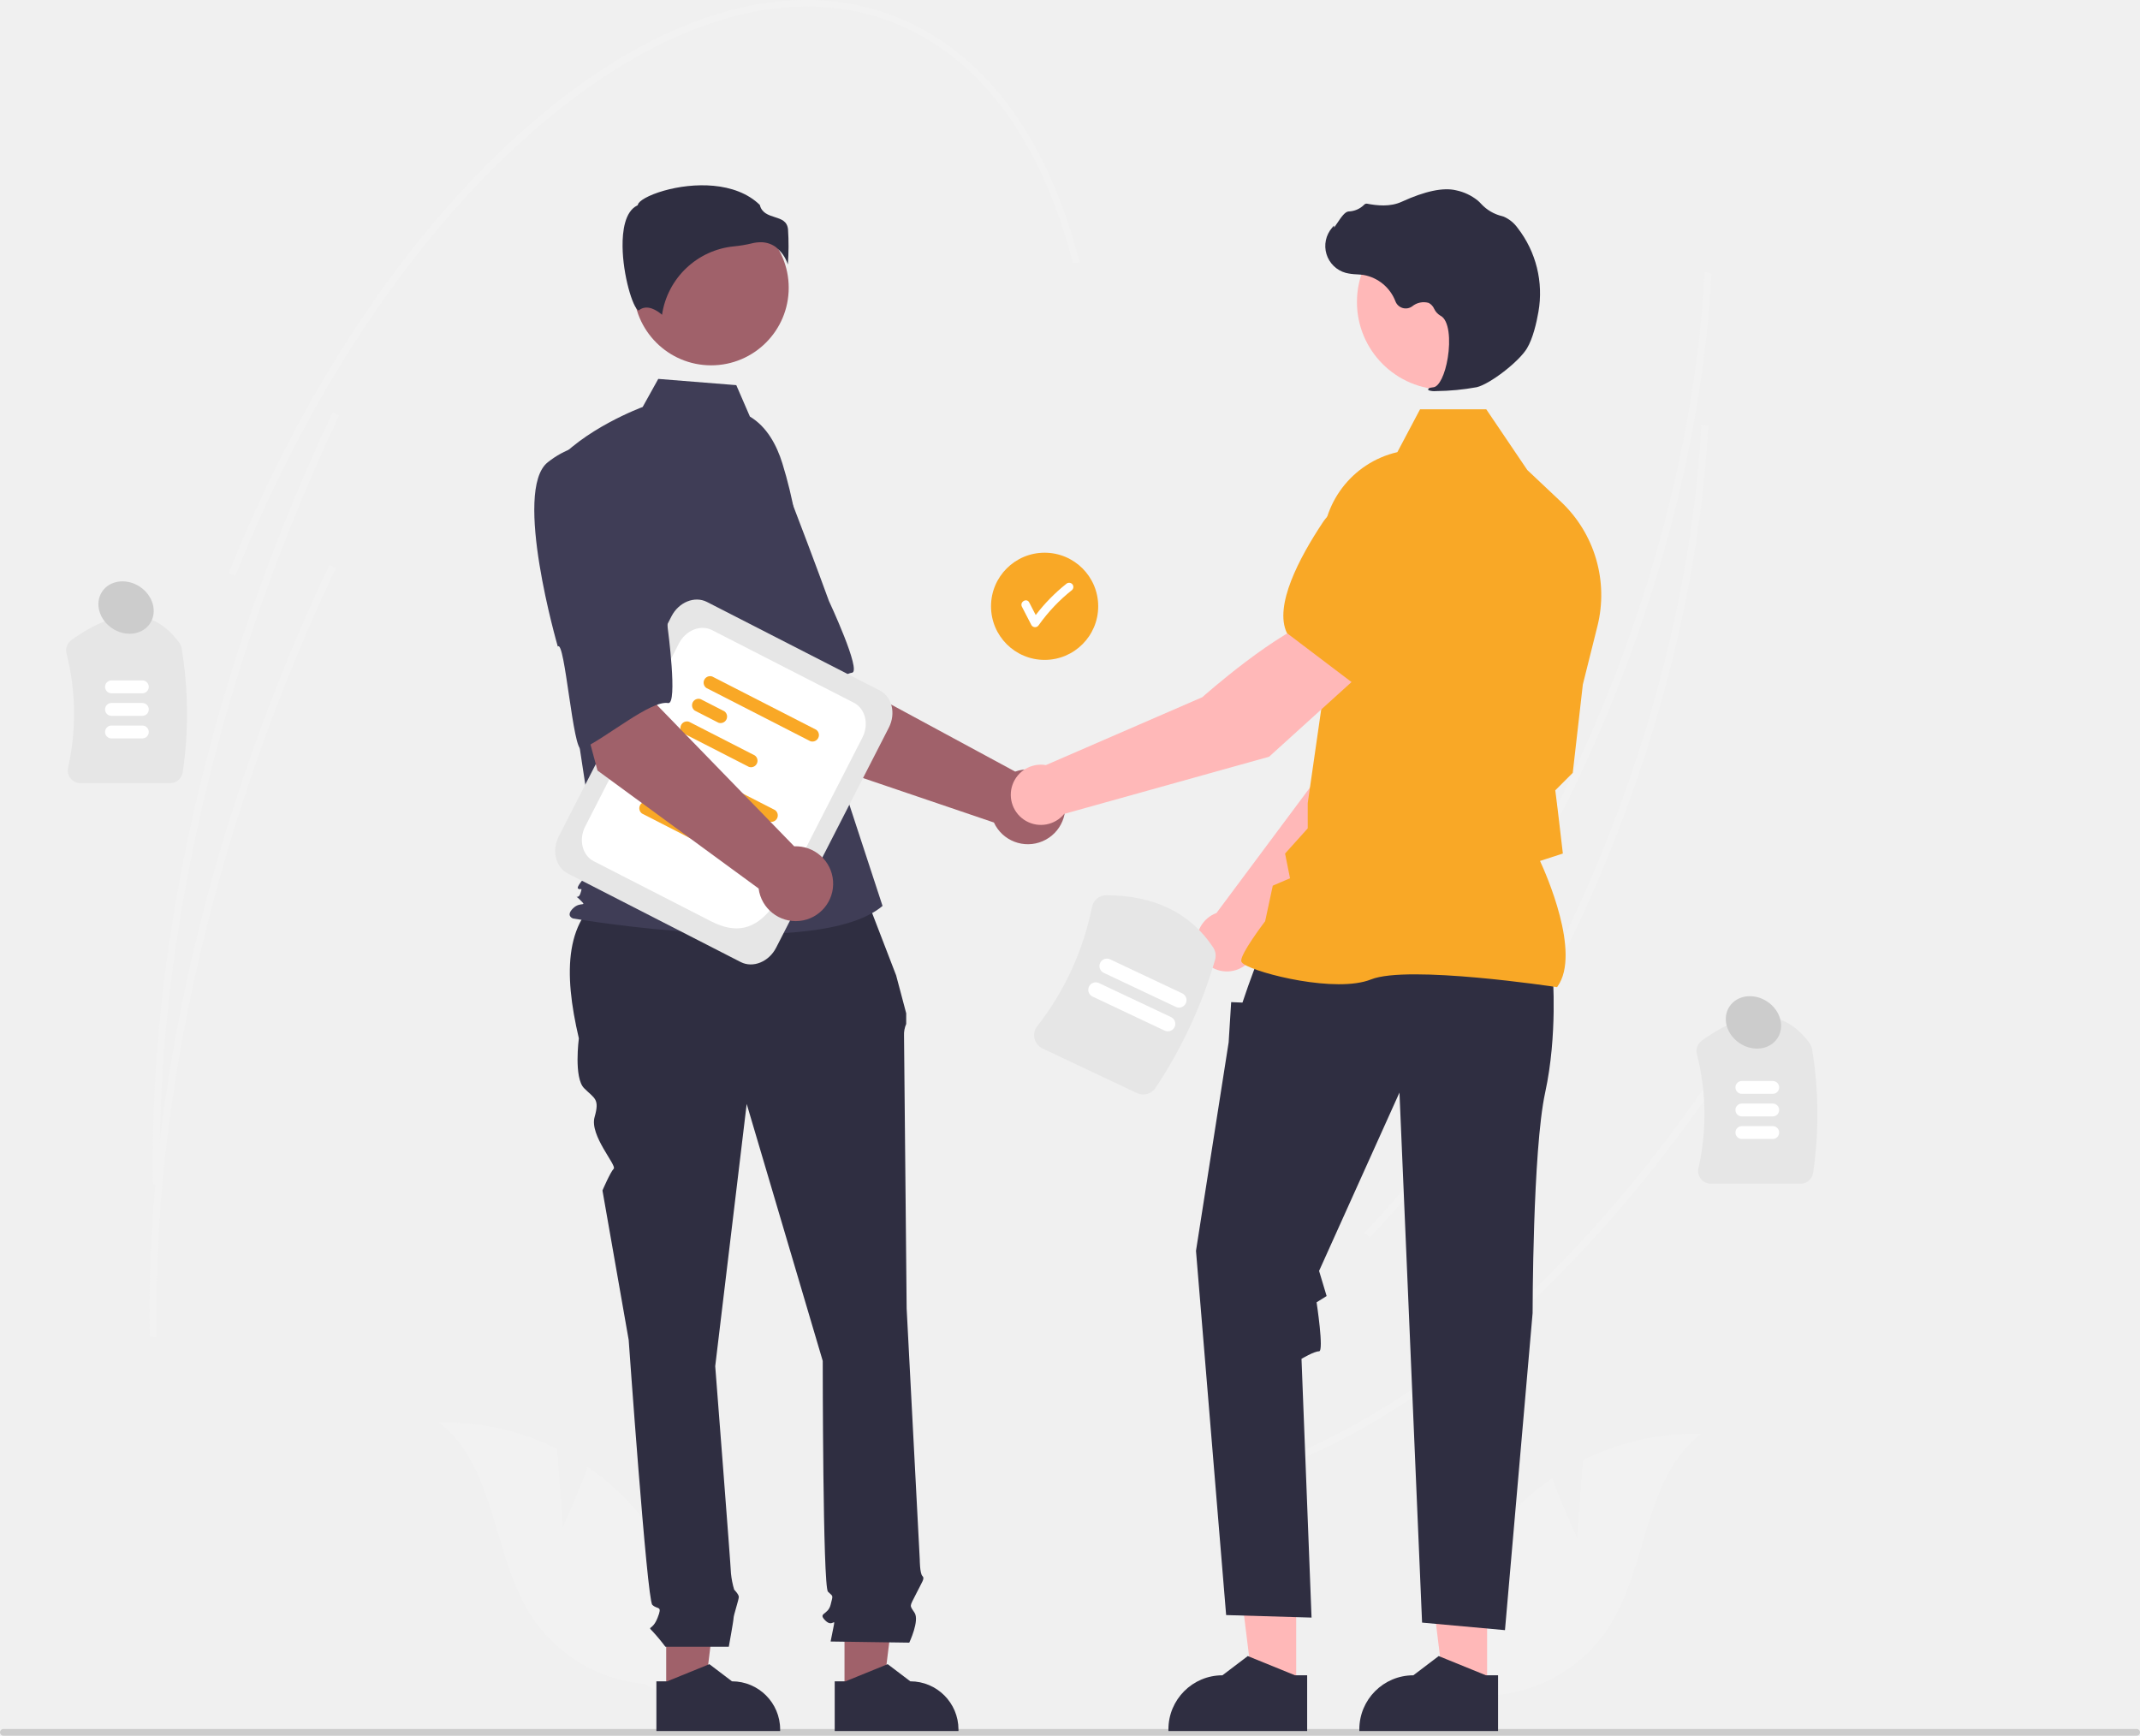
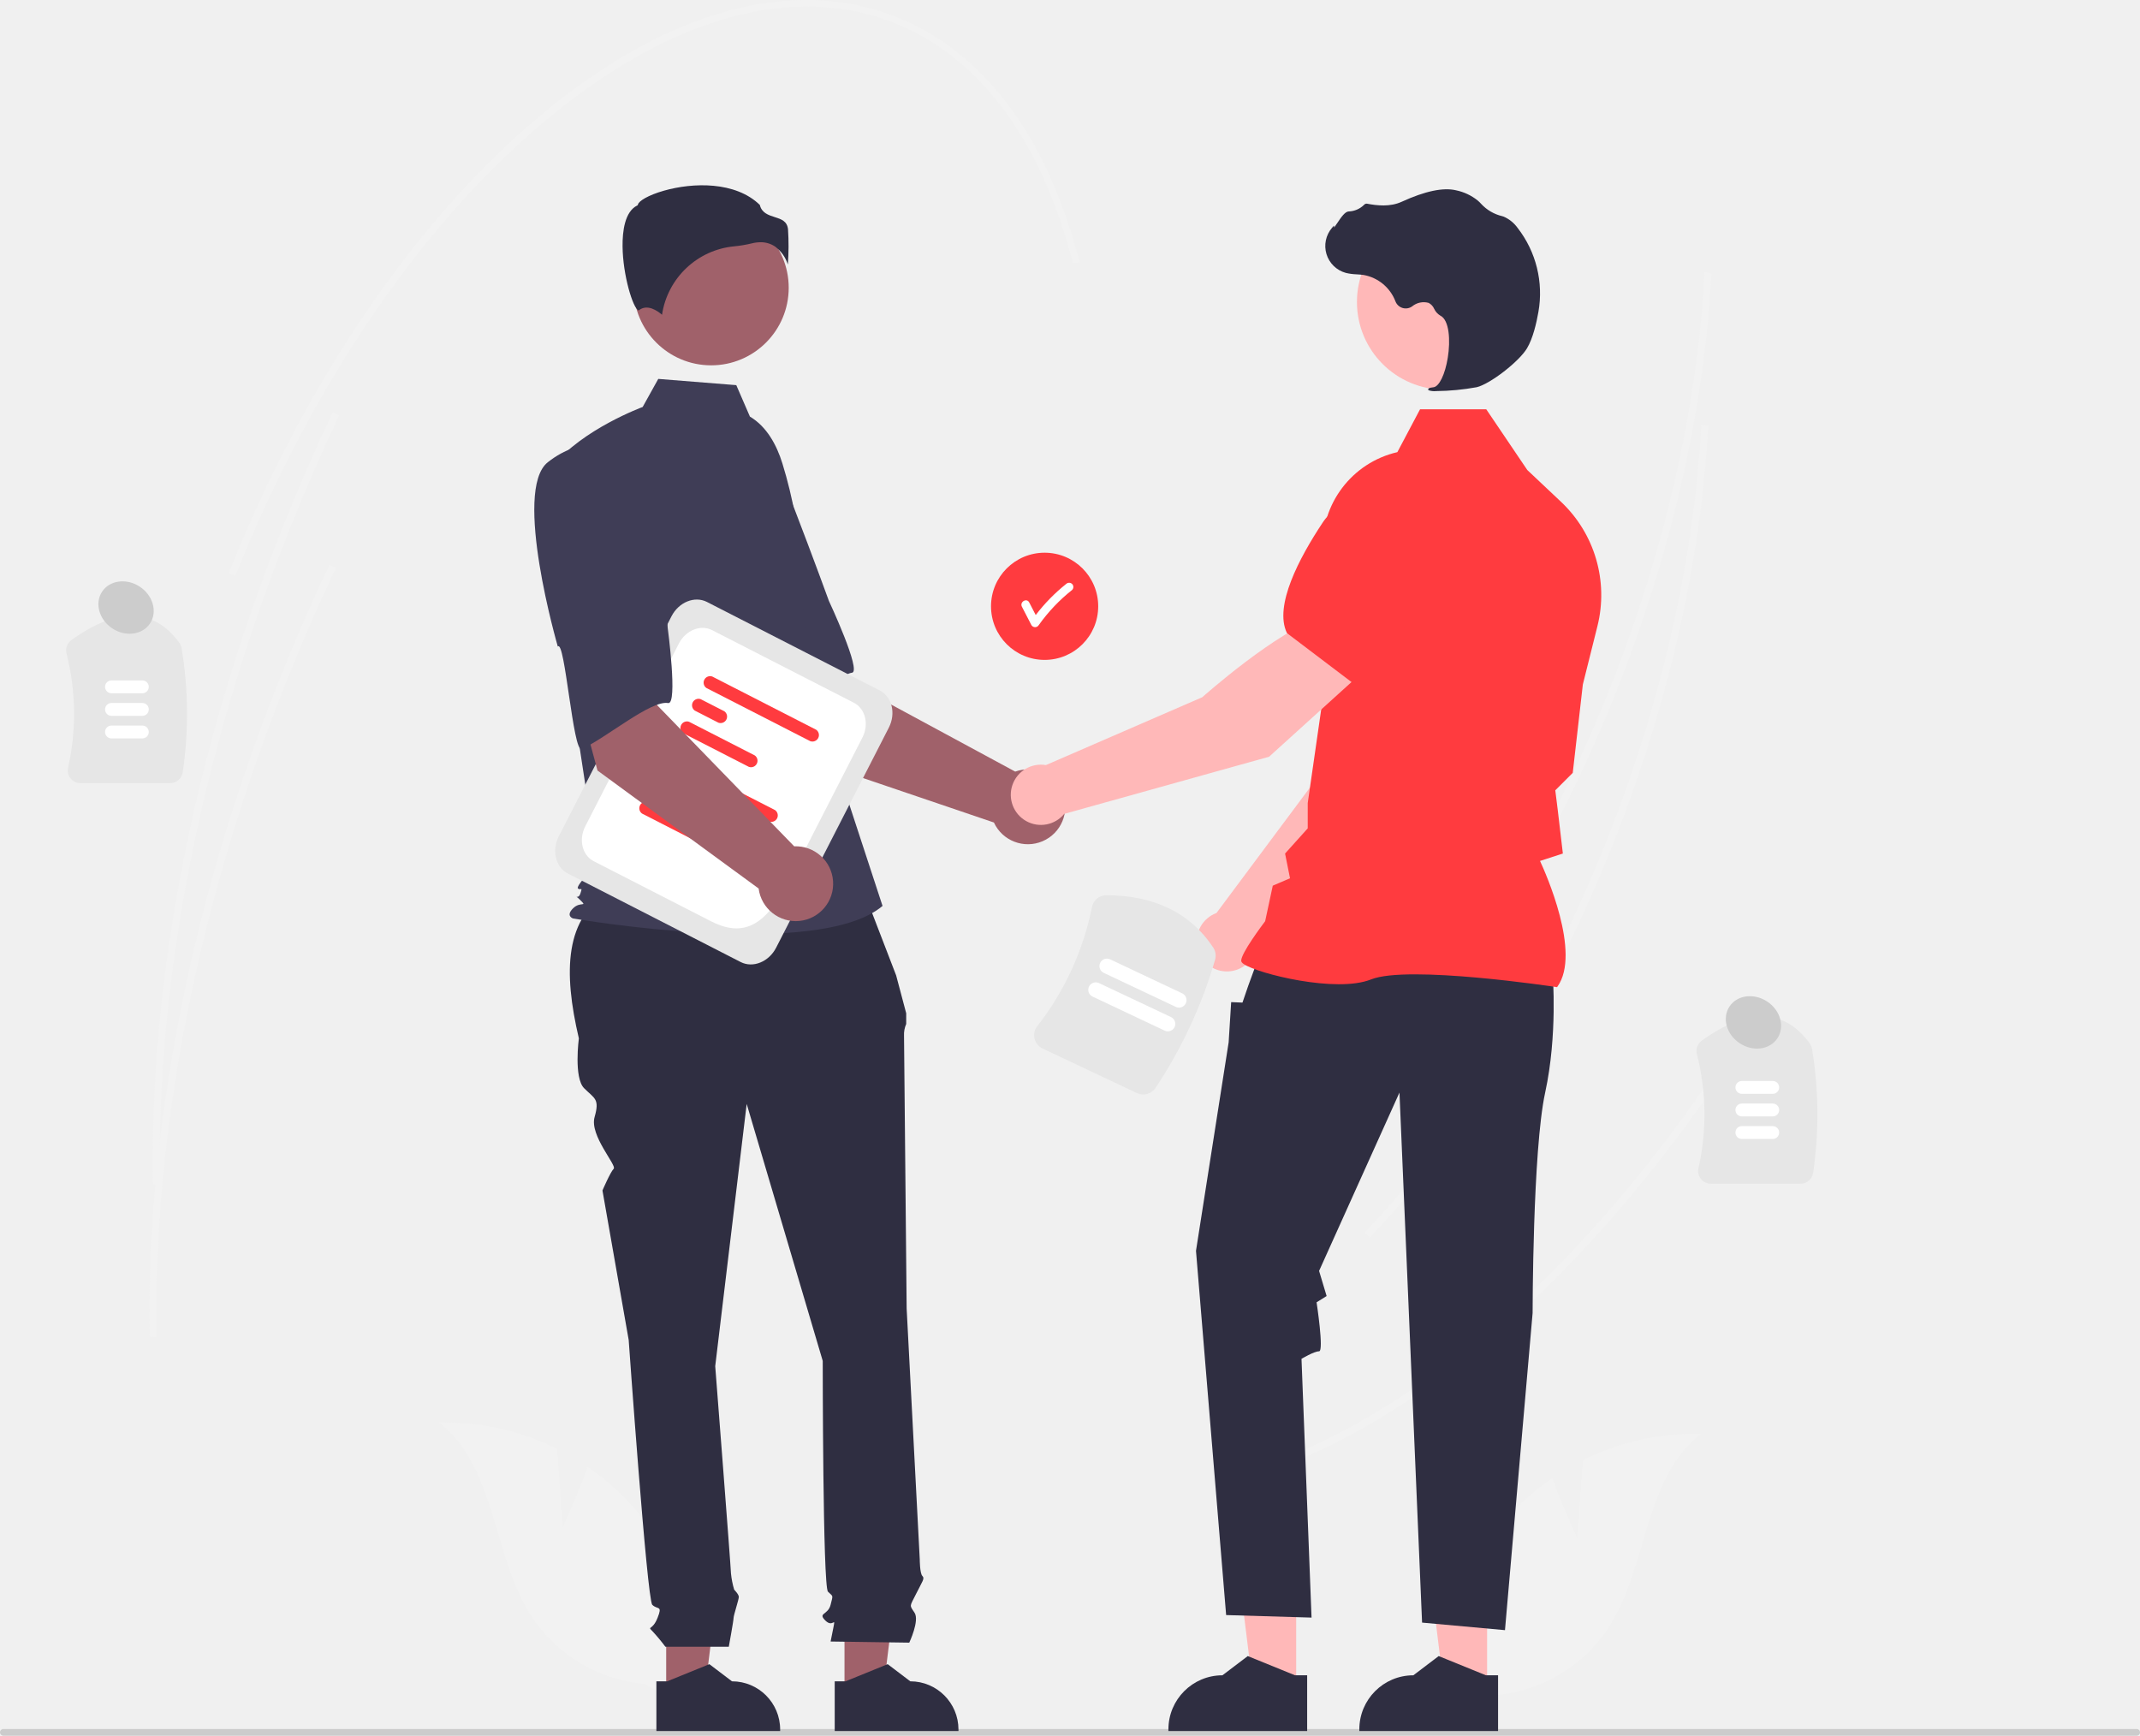
<svg xmlns="http://www.w3.org/2000/svg" data-name="Layer 1" width="758.67" height="615.326" viewBox="0 0 758.67 615.326">
  <path d="M826.33,254.42c-3.941,43.423-15.169,89.211-32.778,133.39-21.775,54.633-51.526,102.754-86.037,139.159l-1.915-1.67c34.344-36.231,63.959-84.139,85.643-138.546,19.597-49.167,31.254-100.332,33.724-147.942l2.447.41Q827.027,246.764,826.33,254.42Z" transform="translate(-220.665 -142.3368)" fill="#f2f2f2" />
  <path d="M842.027,506.615c-48.472,77.116-107.28,132.216-165.59,155.148l-1.18-2.163C733.164,636.826,791.627,582.009,839.878,505.245Z" transform="translate(-220.665 -142.3368)" fill="#f2f2f2" />
  <path d="M825.154,308.484c-3.941,43.423-15.169,89.211-32.778,133.39C770.601,496.506,740.85,544.627,706.34,581.033l-1.915-1.67c34.344-36.231,63.959-84.139,85.643-138.546,19.597-49.167,31.254-100.332,33.724-147.942l2.447.41Q825.85,300.827,825.154,308.484Z" transform="translate(-220.665 -142.3368)" fill="#f2f2f2" />
  <path d="M280.991,419.965H249.187a4.501,4.501,0,0,1-3.535-1.703,4.408,4.408,0,0,1-.863-3.746,86.49,86.49,0,0,0-.555-40.536,4.509,4.509,0,0,1,1.75-4.738c16.354-11.762,29.232-11.42,38.279,1.016a4.519,4.519,0,0,1,.791,1.91,141.54,141.54,0,0,1,.396,43.925A4.491,4.491,0,0,1,280.991,419.965Z" transform="translate(-220.665 -142.3368)" fill="#e6e6e6" />
  <path d="M271.131,388.116H260.19a2.281,2.281,0,0,1,0-4.562h10.941a2.281,2.281,0,0,1,0,4.562Z" transform="translate(-220.665 -142.3368)" fill="#fff" />
  <path d="M271.131,396.116H260.19a2.281,2.281,0,0,1,0-4.562h10.941a2.281,2.281,0,0,1,0,4.562Z" transform="translate(-220.665 -142.3368)" fill="#fff" />
  <path d="M271.131,404.116H260.19a2.281,2.281,0,0,1,0-4.562h10.941a2.281,2.281,0,0,1,0,4.562Z" transform="translate(-220.665 -142.3368)" fill="#fff" />
  <path d="M858.991,561.965H827.187a4.501,4.501,0,0,1-3.535-1.703,4.408,4.408,0,0,1-.863-3.746,86.49,86.49,0,0,0-.555-40.536,4.509,4.509,0,0,1,1.75-4.738c16.354-11.762,29.232-11.42,38.279,1.016a4.519,4.519,0,0,1,.791,1.91,141.54,141.54,0,0,1,.396,43.925A4.491,4.491,0,0,1,858.991,561.965Z" transform="translate(-220.665 -142.3368)" fill="#e6e6e6" />
  <path d="M849.131,530.116H838.19a2.281,2.281,0,0,1,0-4.562h10.941a2.281,2.281,0,0,1,0,4.562Z" transform="translate(-220.665 -142.3368)" fill="#fff" />
  <path d="M849.131,538.116H838.19a2.281,2.281,0,0,1,0-4.562h10.941a2.281,2.281,0,0,1,0,4.562Z" transform="translate(-220.665 -142.3368)" fill="#fff" />
  <path d="M849.131,546.116H838.19a2.281,2.281,0,0,1,0-4.562h10.941a2.281,2.281,0,0,1,0,4.562Z" transform="translate(-220.665 -142.3368)" fill="#fff" />
  <path d="M979.335,756.473a1.186,1.186,0,0,1-1.19,1.19H221.855a1.19,1.19,0,0,1,0-2.38h756.29A1.187,1.187,0,0,1,979.335,756.473Z" transform="translate(-220.665 -142.3368)" fill="#ccc" />
  <path d="M420.168,683.613,418.185,656.024a89.244,89.244,0,0,0-41.899-9.396c20.432,15.793,18.795,47.358,32.945,68.96a53.681,53.681,0,0,0,40.028,23.722L466.263,749.092a89.952,89.952,0,0,0-20.944-72.346A86.888,86.888,0,0,0,428.951,662.351C425.234,673.022,420.168,683.613,420.168,683.613Z" transform="translate(-220.665 -142.3368)" fill="#f2f2f2" />
  <path d="M779.832,687.613l1.984-27.589a89.244,89.244,0,0,1,41.899-9.396c-20.432,15.793-18.795,47.358-32.945,68.96a53.681,53.681,0,0,1-40.028,23.722L733.737,753.092a89.952,89.952,0,0,1,20.944-72.346A86.888,86.888,0,0,1,771.049,666.351C774.766,677.022,779.832,687.613,779.832,687.613Z" transform="translate(-220.665 -142.3368)" fill="#f2f2f2" />
-   <circle cx="370.335" cy="214.942" r="19" fill="#f9a826" />
+   <circle cx="370.335" cy="214.942" r="19" fill="#ff3b3f" />
  <path d="M600.753,349.361a1.537,1.537,0,0,0-2.121,0,62.934,62.934,0,0,0-10.782,11.013q-1.152-2.23-2.305-4.459c-.887-1.716-3.476-.2-2.59,1.514q1.685,3.261,3.371,6.522a1.518,1.518,0,0,0,2.59,0,60.748,60.748,0,0,1,11.837-12.469A1.509,1.509,0,0,0,600.753,349.361Z" transform="translate(-220.665 -142.3368)" fill="#fff" />
  <path d="M505.985,411.156,477.333,366.161l33.178-17.768,8.708,34.33,61.355,33.155a13.266,13.266,0,1,1-7.55,18.048Z" transform="translate(-220.665 -142.3368)" fill="#a0616a" />
  <path d="M456.4,312.193c-9.002,13.218,22.99,61.263,22.99,61.263,1.559-3.359,16.457,34.366,18.952,32.138,7.092-6.334,18.194-23.976,24.365-24.763,3.529-.45-8.185-25.478-8.185-25.478s-5.354-14.779-12.618-33.659a33.903,33.903,0,0,0-24.626-21.535S465.403,298.975,456.4,312.193Z" transform="translate(-220.665 -142.3368)" fill="#3f3d56" />
  <polygon points="236.175 600.491 249.782 600.49 256.255 548.005 236.172 548.006 236.175 600.491" fill="#a0616a" />
  <path d="M453.368,738.385l3.83-0,14.953-6.081,8.014,6.08h.001a17.078,17.078,0,0,1,17.077,17.077v.555l-43.875.002Z" transform="translate(-220.665 -142.3368)" fill="#2f2e41" />
  <polygon points="299.391 600.491 312.998 600.49 319.472 548.005 299.389 548.006 299.391 600.491" fill="#a0616a" />
  <path d="M516.585,738.385l3.83-0,14.953-6.081,8.014,6.08h.001a17.078,17.078,0,0,1,17.077,17.077v.555l-43.875.002Z" transform="translate(-220.665 -142.3368)" fill="#2f2e41" />
  <path d="M525.946,455.889l-88.507,2.213c-16.809,9.13-17.065,28.891-11.557,52.352,0,0-1.859,13.945,1.859,17.663s5.578,3.719,3.719,10.226,7.964,17.136,6.771,18.33-3.982,7.701-3.982,7.701l9.297,52.99s6.508,92.036,8.367,93.895,3.719,0,1.859,4.648-3.719,2.789-1.859,4.648a68.471,68.471,0,0,1,4.648,5.578h22.476s1.695-9.297,1.695-10.226,1.859-6.508,1.859-7.437-1.643-2.573-1.643-2.573a30.585,30.585,0,0,1-1.146-5.794c0-1.859-5.578-73.443-5.578-73.443L485.38,533.695l26.96,91.106s0,79.95,1.859,81.81,1.859.93.93,4.648-4.648,2.789-1.859,5.578,3.719-1.859,2.789,2.789l-.93,4.648,27.89.399s3.719-7.836,1.859-10.625-1.748-2.028.521-6.592,3.198-5.494,2.268-6.423-.93-5.874-.93-5.874l-4.648-88.951s-.93-93.895-.93-96.684a9.273,9.273,0,0,1,.772-4.182V501.556l-3.561-13.414Z" transform="translate(-220.665 -142.3368)" fill="#2f2e41" />
  <circle cx="252.113" cy="102.015" r="27.5" fill="#a0616a" />
  <path d="M486.528,290.027c5.924,3.522,9.468,9.993,11.503,16.579a157.109,157.109,0,0,1,6.751,37.537l2.149,38.141,26.613,81.214c-23.064,19.516-109.759,4.435-109.759,4.435s-2.661-.887,0-3.548,5.252-.304,2.591-2.965-.827.304.06-2.358,0-.887-.887-1.774,6.867-8.871,6.867-8.871L425.319,401.8l-8.871-94.031c10.645-13.306,32.054-21.15,32.054-21.15l5.532-9.957,27.659,2.213Z" transform="translate(-220.665 -142.3368)" fill="#3f3d56" />
  <path d="M495.448,229.742a12.744,12.744,0,0,1,4.527,6.36A89.513,89.513,0,0,0,500.034,223.623c-.324-2.92-2.38-3.577-4.761-4.338-2.15-.688-4.581-1.464-5.236-4.299-8.644-8.409-23.692-7.985-33.991-5.052-5.667,1.614-8.927,3.688-9.219,4.903l-.06.25-.23.115c-4.368,2.184-5.218,9.081-5.162,14.482.106,10.176,3.62,21.733,5.599,22.672.105.05.131.03.177-.008h0c2.98-2.382,6.616.181,8.214,1.574A28.601,28.601,0,0,1,480.974,229.662a44.879,44.879,0,0,0,6.172-1.035,12.995,12.995,0,0,1,3.153-.414A8.974,8.974,0,0,1,495.448,229.742Z" transform="translate(-220.665 -142.3368)" fill="#2f2e41" />
  <path d="M666.162,477.801l52.899-53.718,13.937-42.963-22.428-9.072c-11.11,11.207-22.547,45.515-22.547,45.515l-36.106,48.458c-.288.107-.576.22-.859.354A10.687,10.687,0,1,0,666.162,477.801Z" transform="translate(-220.665 -142.3368)" fill="#ffb8b8" />
-   <path d="M704.453,376.963l28.363,8.205.106-.02c10.426-2.024,18.673-19.35,23.755-33.529a19.596,19.596,0,0,0-10.615-24.558h0a19.639,19.639,0,0,0-20.495,3.125L711.425,342.363Z" transform="translate(-220.665 -142.3368)" fill="#f9a826" />
+   <path d="M704.453,376.963l28.363,8.205.106-.02c10.426-2.024,18.673-19.35,23.755-33.529a19.596,19.596,0,0,0-10.615-24.558h0a19.639,19.639,0,0,0-20.495,3.125L711.425,342.363Z" transform="translate(-220.665 -142.3368)" fill="#ff3b3f" />
  <polygon points="459.521 598.895 444.267 598.894 437.011 540.059 459.523 540.06 459.521 598.895" fill="#ffb8b8" />
  <path d="M684.077,736.251l-4.293-0-16.762-6.817-8.984,6.816h-.001a19.145,19.145,0,0,0-19.144,19.144v.622l49.184.002Z" transform="translate(-220.665 -142.3368)" fill="#2f2e41" />
  <polygon points="527.204 598.895 511.95 598.894 504.694 540.059 527.207 540.06 527.204 598.895" fill="#ffb8b8" />
  <path d="M751.76,736.251l-4.293-0-16.762-6.817-8.984,6.816H721.719a19.145,19.145,0,0,0-19.144,19.144v.622l49.184.002Z" transform="translate(-220.665 -142.3368)" fill="#2f2e41" />
  <path d="M771.128,487.806s1.781,21.374-2.672,41.857-4.453,78.17-4.453,78.17l-9.796,112.411-29.389-2.672-8.015-187.91-28.498,63.23,2.672,8.906-3.559,2.226s2.668,17.366.887,17.366-6.234,2.672-6.234,2.672l3.562,91.728-30.279-.891L644.667,585.769,656.245,511.852l.891-14.249,4.008.165,2.041-5.953,3.748-10.242Z" transform="translate(-220.665 -142.3368)" fill="#2f2e41" />
-   <path d="M772.667,492.296l.159-.223c8.477-11.868-4.272-40.386-6.195-44.52l8.099-2.628L772.906,429.422l-.864-6.911,6.19-6.19.017-.154,3.562-31.17,5.179-20.703a45.452,45.452,0,0,0-12.901-44.048l-11.972-11.288-14.55-21.529h-23.463l-8.045,15.196a34.199,34.199,0,0,0-26.46,34.916l1.823,39.855-7.138,49.623-.004,8.98-8.033,8.927,1.754,8.77-6.114,2.62-2.7,12.597c-1.117,1.474-8.491,11.306-8.491,13.994,0,.404.298.794.937,1.226,5.025,3.403,32.8,10.34,45.092,5.421,13.094-5.236,65.145,2.619,65.67,2.699Z" transform="translate(-220.665 -142.3368)" fill="#f9a826" />
+   <path d="M772.667,492.296l.159-.223c8.477-11.868-4.272-40.386-6.195-44.52l8.099-2.628L772.906,429.422l-.864-6.911,6.19-6.19.017-.154,3.562-31.17,5.179-20.703a45.452,45.452,0,0,0-12.901-44.048l-11.972-11.288-14.55-21.529h-23.463l-8.045,15.196a34.199,34.199,0,0,0-26.46,34.916l1.823,39.855-7.138,49.623-.004,8.98-8.033,8.927,1.754,8.77-6.114,2.62-2.7,12.597c-1.117,1.474-8.491,11.306-8.491,13.994,0,.404.298.794.937,1.226,5.025,3.403,32.8,10.34,45.092,5.421,13.094-5.236,65.145,2.619,65.67,2.699Z" transform="translate(-220.665 -142.3368)" fill="#ff3b3f" />
  <circle cx="512.141" cy="107.068" r="31.074" fill="#ffb8b8" />
  <path d="M729.829,280.982a84.513,84.513,0,0,0,14.346-1.375c4.687-1.08,15.027-9.076,17.846-13.799h0c2.094-3.51,3.35-8.938,4.036-12.874a37.779,37.779,0,0,0-7.379-29.811,11.936,11.936,0,0,0-4.926-3.989c-.174-.063-.354-.118-.534-.165a14.727,14.727,0,0,1-7.44-4.342,12.145,12.145,0,0,0-1.25-1.221,18.14,18.14,0,0,0-7.664-3.604c-4.529-1.088-11.006.275-19.253,4.054-4.143,1.899-8.742,1.369-12.286.695a1.154,1.154,0,0,0-1.076.4,8.144,8.144,0,0,1-5.476,2.349c-1.258.088-2.535,1.866-4.074,4.182-.349.526-.757,1.139-1.052,1.514l-.059-.703-.692.804a9.883,9.883,0,0,0,4.876,15.981,19.273,19.273,0,0,0,3.891.517c.795.051,1.617.103,2.407.22a14.9,14.9,0,0,1,11.318,9.38,3.897,3.897,0,0,0,5.928,1.739,6.438,6.438,0,0,1,5.837-1.219,4.274,4.274,0,0,1,1.944,2.093,5.57,5.57,0,0,0,2.176,2.41c3.235,1.564,3.644,8.85,2.654,14.959-.954,5.888-3.03,10.184-5.047,10.445-1.553.201-1.729.317-1.834.595l-.094.249.181.226A6.364,6.364,0,0,0,729.829,280.982Z" transform="translate(-220.665 -142.3368)" fill="#2f2e41" />
  <path d="M704.048,380.286,689.111,361.254c-15.215,4.19-42.211,28.253-42.211,28.253l-55.442,24.059a10.681,10.681,0,1,0,6.489,17.307l72.627-20.262Z" transform="translate(-220.665 -142.3368)" fill="#ffb8b8" />
-   <path d="M700.468,384.637l23.568-26.273,1.309-18.616a19.641,19.641,0,0,0-9.747-18.298h0a19.595,19.595,0,0,0-26.032,6.171c-8.328,12.551-17.286,29.52-12.677,39.087l.047.097Z" transform="translate(-220.665 -142.3368)" fill="#f9a826" />
+   <path d="M700.468,384.637l23.568-26.273,1.309-18.616a19.641,19.641,0,0,0-9.747-18.298h0a19.595,19.595,0,0,0-26.032,6.171c-8.328,12.551-17.286,29.52-12.677,39.087l.047.097Z" transform="translate(-220.665 -142.3368)" fill="#ff3b3f" />
  <path d="M483.244,483.387,421.99,452.015c-4.357-2.231-5.8-8.15-3.217-13.194L458.712,360.838c2.583-5.044,8.229-7.332,12.586-5.1l61.254,31.371c4.357,2.231,5.8,8.15,3.217,13.194l-39.939,77.984C493.248,483.33,487.601,485.618,483.244,483.387Z" transform="translate(-220.665 -142.3368)" fill="#e6e6e6" />
  <path d="M472.778,468.965l-41.617-21.314c-4.081-2.09-5.433-7.633-3.013-12.357l33.181-64.788c2.419-4.724,7.707-6.866,11.788-4.776l50.265,25.743c4.081,2.09,5.432,7.633,3.013,12.356l-18.026,35.196C497.593,460.066,490.955,478.274,472.778,468.965Z" transform="translate(-220.665 -142.3368)" fill="#fff" />
-   <path d="M493.355,433.585l-36.861-18.878a2.305,2.305,0,0,1,2.08-4.06l36.861,18.878a2.305,2.305,0,0,1-2.08,4.06Z" transform="translate(-220.665 -142.3368)" fill="#f9a826" />
-   <path d="M460.797,427.037l-8.412-4.308a2.306,2.306,0,0,1,2.08-4.061l8.412,4.308a2.306,2.306,0,0,1-2.08,4.061Z" transform="translate(-220.665 -142.3368)" fill="#f9a826" />
-   <path d="M471.587,442.69,448.276,430.751a2.306,2.306,0,0,1,2.08-4.061l23.311,11.939a2.306,2.306,0,0,1-2.08,4.061Z" transform="translate(-220.665 -142.3368)" fill="#f9a826" />
-   <path d="M507.942,405.103l-36.861-18.878a2.305,2.305,0,0,1,2.08-4.06l36.861,18.878a2.305,2.305,0,0,1-2.08,4.06Z" transform="translate(-220.665 -142.3368)" fill="#f9a826" />
-   <path d="M475.384,398.555l-8.412-4.308a2.306,2.306,0,0,1,2.08-4.061l8.412,4.308a2.306,2.306,0,0,1-2.08,4.061Z" transform="translate(-220.665 -142.3368)" fill="#f9a826" />
-   <path d="M486.174,414.208,462.863,402.269a2.306,2.306,0,0,1,2.08-4.061l23.311,11.939a2.306,2.306,0,0,1-2.08,4.061Z" transform="translate(-220.665 -142.3368)" fill="#f9a826" />
+   <path d="M493.355,433.585l-36.861-18.878a2.305,2.305,0,0,1,2.08-4.06l36.861,18.878a2.305,2.305,0,0,1-2.08,4.06Z" transform="translate(-220.665 -142.3368)" fill="#ff3b3f" />
+   <path d="M460.797,427.037l-8.412-4.308a2.306,2.306,0,0,1,2.08-4.061l8.412,4.308a2.306,2.306,0,0,1-2.08,4.061Z" transform="translate(-220.665 -142.3368)" fill="#ff3b3f" />
+   <path d="M471.587,442.69,448.276,430.751a2.306,2.306,0,0,1,2.08-4.061l23.311,11.939a2.306,2.306,0,0,1-2.08,4.061Z" transform="translate(-220.665 -142.3368)" fill="#ff3b3f" />
+   <path d="M507.942,405.103l-36.861-18.878a2.305,2.305,0,0,1,2.08-4.06l36.861,18.878a2.305,2.305,0,0,1-2.08,4.06Z" transform="translate(-220.665 -142.3368)" fill="#ff3b3f" />
+   <path d="M475.384,398.555l-8.412-4.308a2.306,2.306,0,0,1,2.08-4.061l8.412,4.308a2.306,2.306,0,0,1-2.08,4.061Z" transform="translate(-220.665 -142.3368)" fill="#ff3b3f" />
+   <path d="M486.174,414.208,462.863,402.269a2.306,2.306,0,0,1,2.08-4.061l23.311,11.939a2.306,2.306,0,0,1-2.08,4.061Z" transform="translate(-220.665 -142.3368)" fill="#ff3b3f" />
  <path d="M432.485,415.494l-13.838-51.517,36.979-7L453.638,392.338l48.588,50.03a13.266,13.266,0,1,1-12.615,14.953Z" transform="translate(-220.665 -142.3368)" fill="#a0616a" />
  <path d="M414.863,306.216c-12.552,9.909,3.559,65.338,3.559,65.338,2.494-2.737,5.393,37.72,8.442,36.342,8.665-3.915,24.547-17.416,30.67-16.316,3.502.629-.167-26.76-.167-26.76s-.675-15.705-1.943-35.894a33.903,33.903,0,0,0-17.034-27.93S427.415,296.306,414.863,306.216Z" transform="translate(-220.665 -142.3368)" fill="#3f3d56" />
  <path d="M623.719,529.841l-33.426-15.784a5.231,5.231,0,0,1-2.87-3.544,5.124,5.124,0,0,1,.952-4.365,100.58,100.58,0,0,0,19.413-42.254,5.197,5.197,0,0,1,5.092-4.19c17.048.058,29.789,6.283,37.868,18.499a5.261,5.261,0,0,1,.688,4.376,164.527,164.527,0,0,1-21.108,45.407A5.22,5.22,0,0,1,623.719,529.841Z" transform="translate(-220.665 -142.3368)" fill="#e6e6e6" />
  <path d="M633.552,507.703,607.994,495.634a2.651,2.651,0,1,1,2.264-4.795l25.558,12.069a2.651,2.651,0,1,1-2.264,4.795Z" transform="translate(-220.665 -142.3368)" fill="#fff" />
  <path d="M637.522,499.295,611.964,487.226a2.651,2.651,0,0,1,2.264-4.795l25.558,12.069a2.651,2.651,0,0,1-2.264,4.795Z" transform="translate(-220.665 -142.3368)" fill="#fff" />
  <path d="M603.371,235.352l-2.379.261c-10.607-41.684-31.168-70.563-59.462-83.514-35.968-16.463-80.443-5.408-125.234,31.13-45.018,36.724-84.872,94.733-112.217,163.343l-2.308-1.056c27.466-68.909,67.523-127.198,112.794-164.127,45.498-37.115,90.881-48.252,127.79-31.357C571.459,163.353,592.558,192.857,603.371,235.352Z" transform="translate(-220.665 -142.3368)" fill="#f2f2f2" />
  <path d="M340.897,289.64c-6.222,13.107-12.139,26.685-17.589,40.358-31.361,78.682-47.253,159.038-45.954,232.383l-2.451-.262c-1.3-73.619,14.638-154.251,46.097-233.178,5.465-13.711,11.4-27.328,17.64-40.472Z" transform="translate(-220.665 -142.3368)" fill="#f2f2f2" />
  <path d="M339.721,343.704c-6.222,13.107-12.139,26.685-17.589,40.358-31.361,78.682-47.253,159.038-45.954,232.383l-2.451-.262c-1.3-73.619,14.638-154.251,46.097-233.178,5.465-13.711,11.4-27.328,17.64-40.472Z" transform="translate(-220.665 -142.3368)" fill="#f2f2f2" />
  <ellipse cx="265.356" cy="357.719" rx="8.857" ry="10.195" transform="translate(-400.121 238.1651) rotate(-56.36398)" fill="#ccc" />
  <ellipse cx="842.298" cy="504.788" rx="8.857" ry="10.195" transform="translate(-265.2016 784.1168) rotate(-56.36398)" fill="#ccc" />
</svg>
